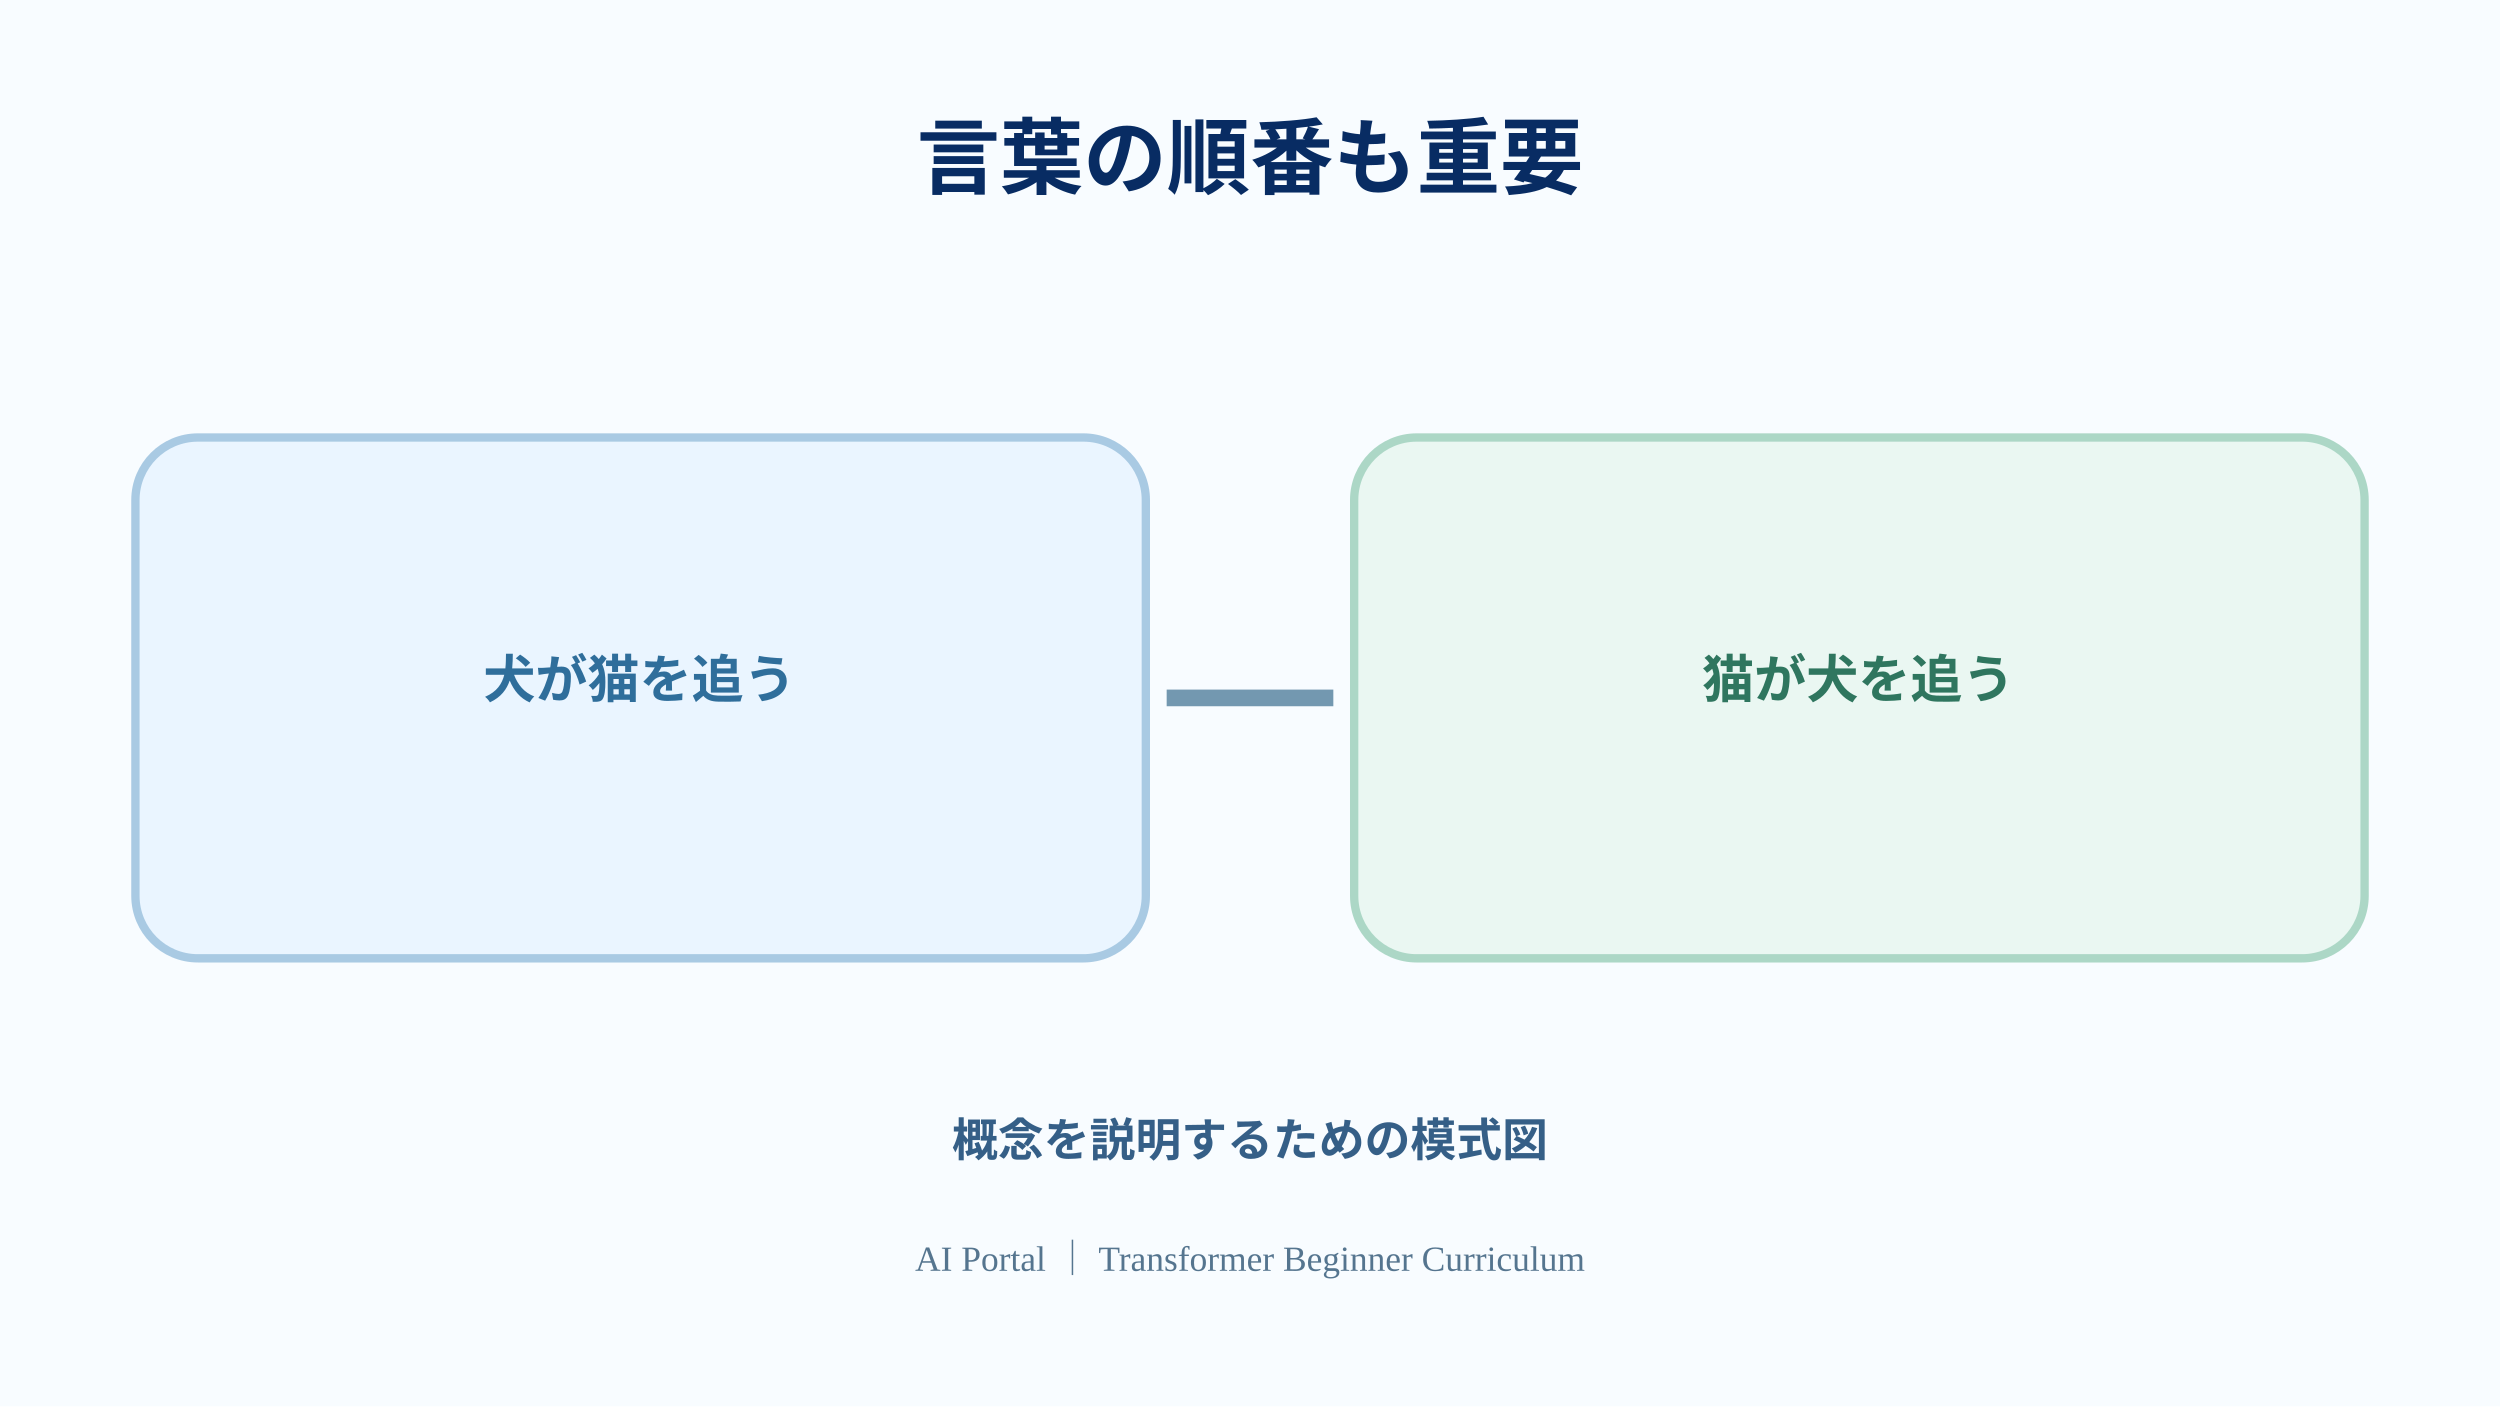
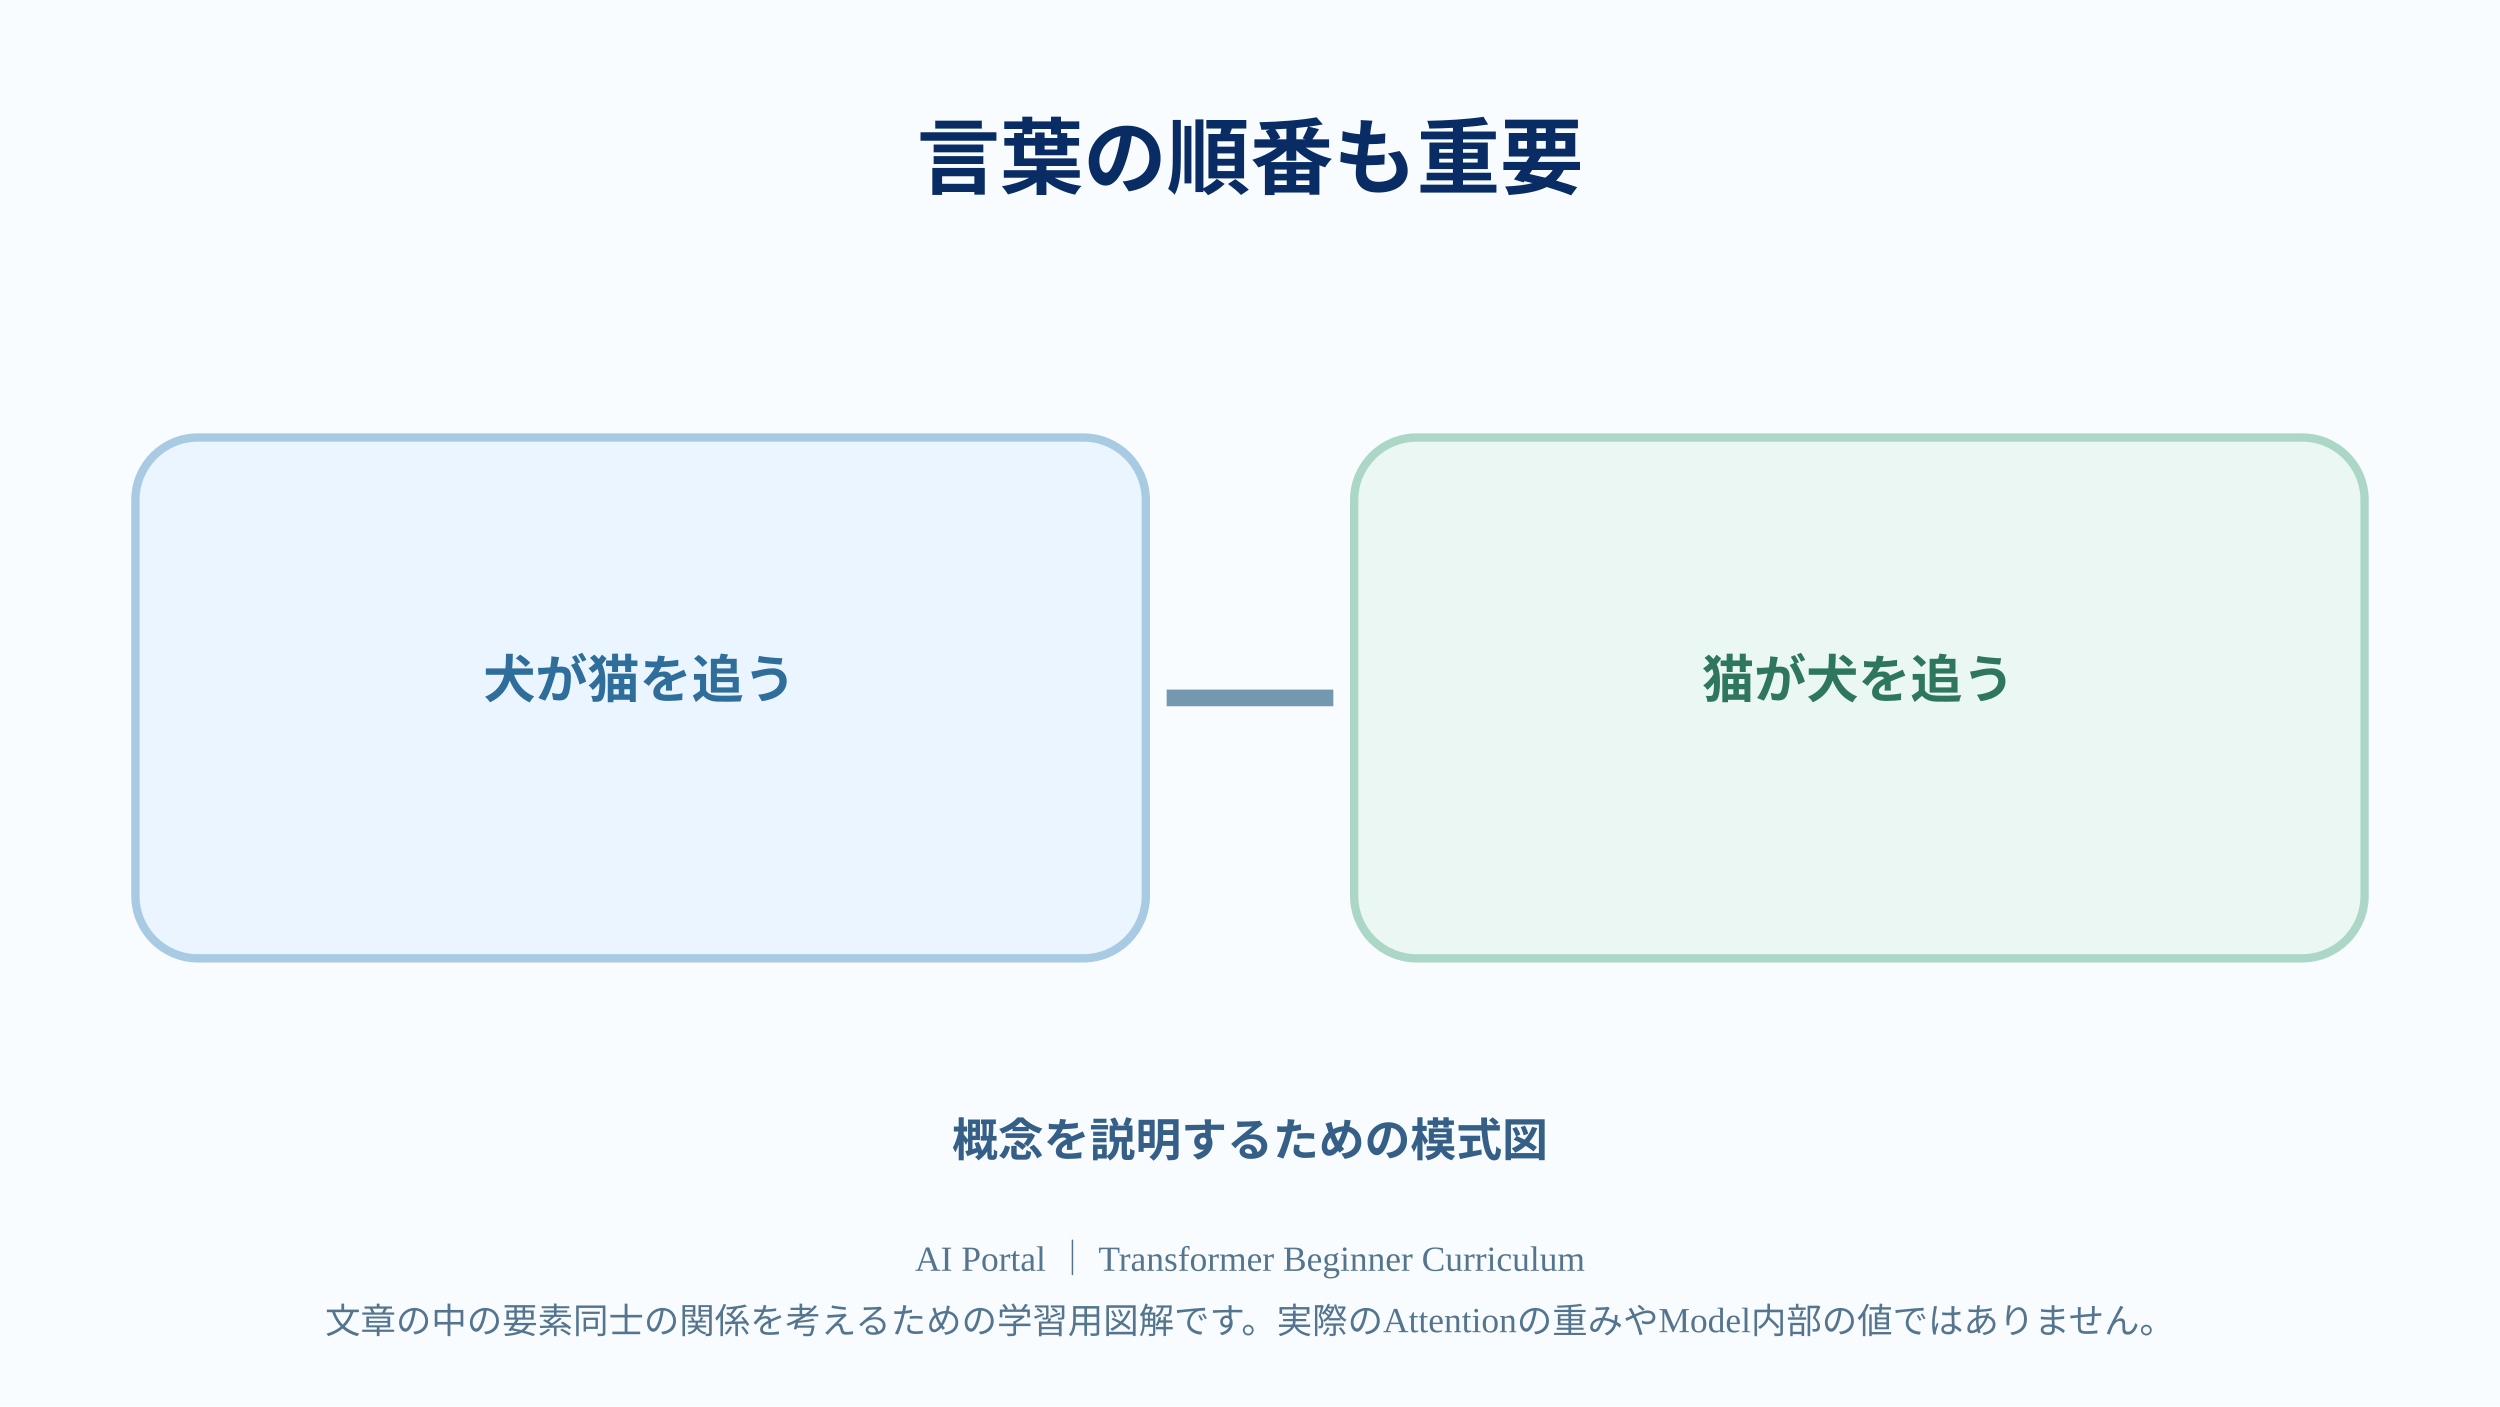
<svg xmlns="http://www.w3.org/2000/svg" viewBox="0 0 1200 675" role="img">
  <rect width="1200" height="675" fill="#f8fcff" />
  <text x="600" y="90" text-anchor="middle" font-size="40" font-weight="900" fill="#082c63">言葉の順番も重要</text>
  <rect x="65" y="210" width="485" height="250" rx="30" fill="#eaf5ff" stroke="#a9cae3" stroke-width="4" />
  <text x="307" y="335" text-anchor="middle" font-size="25" font-weight="800" fill="#2f6e9b">犬が猫を追う</text>
  <path d="M560 335 H640" stroke="#7398b0" stroke-width="8" />
  <rect x="650" y="210" width="485" height="250" rx="30" fill="#eaf7f2" stroke="#acd7c6" stroke-width="4" />
  <text x="892" y="335" text-anchor="middle" font-size="25" font-weight="800" fill="#2f765f">猫が犬を追う</text>
  <text x="600" y="555" text-anchor="middle" font-size="22" font-weight="800" fill="#355f87">概念を説明するための模式図</text>
  <text x="600" y="610" text-anchor="middle" font-size="17" fill="#55758f">AI Portal ｜ Transformer Beginner Curriculum</text>
+   <text x="600" y="640" text-anchor="middle" font-size="17" fill="#55758f">文章の中の要素同士の関係を考えるための学習用図解です。実際のAttentionの重みやModel内部の値ではありません。</text>
</svg>
